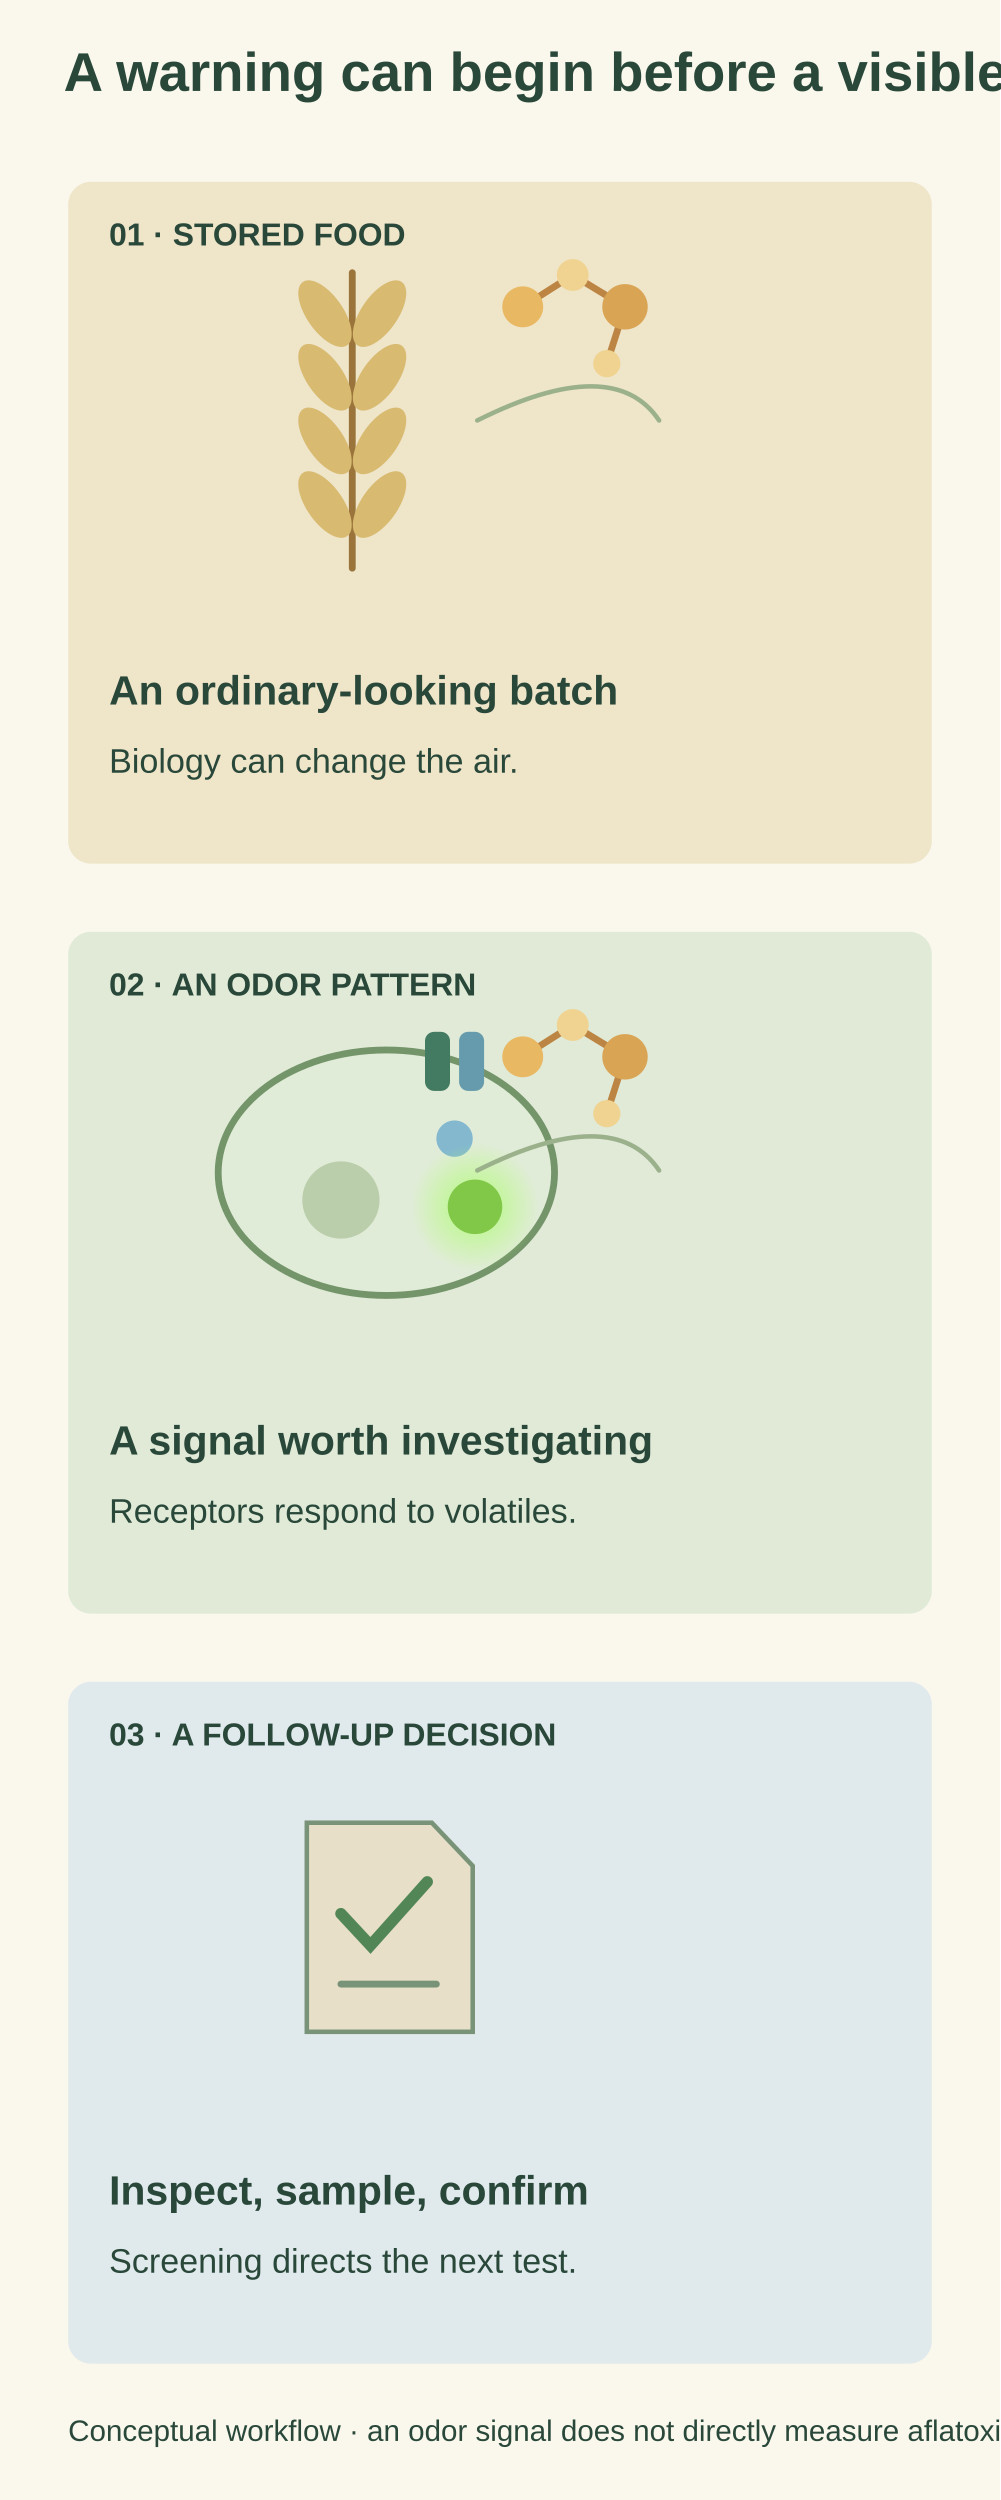
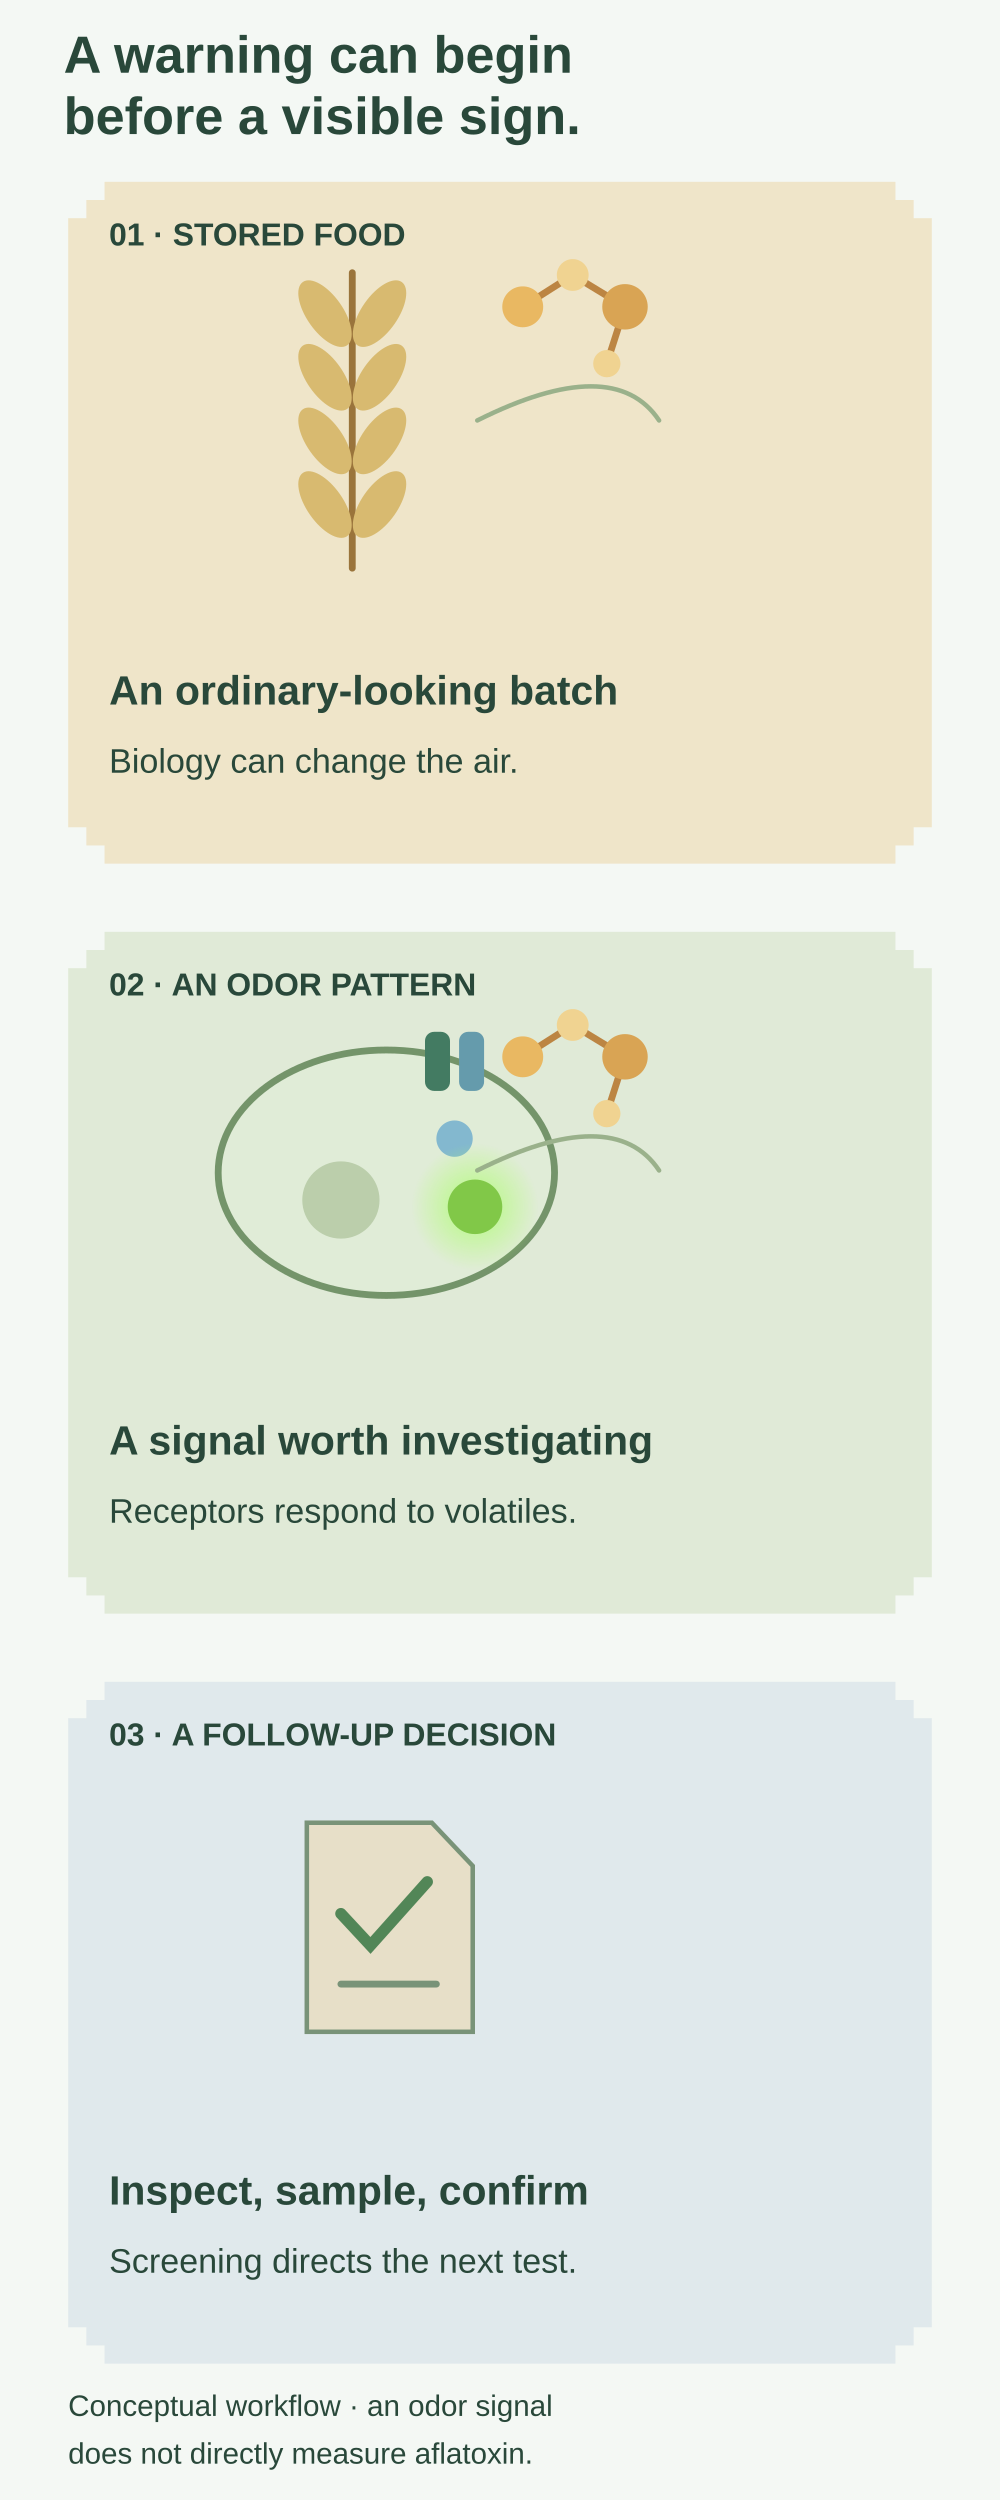
<svg xmlns="http://www.w3.org/2000/svg" viewBox="0 0 440 1100" role="img" aria-label="Food appearance, an odor response, and confirmatory follow-up">
  <defs>
    <marker id="arrow" viewBox="0 0 10 10" refX="9" refY="5" markerWidth="7" markerHeight="7" orient="auto-start-reverse">
      <path d="M0 0 10 5 0 10Z" fill="#577c5c" />
    </marker>
    <radialGradient id="glow">
      <stop stop-color="#a5ff65" stop-opacity=".8" />
      <stop offset="1" stop-color="#adff65" stop-opacity="0" />
    </radialGradient>
  </defs>
  <g font-family="Arial,sans-serif">
-     <rect width="440" height="1100" fill="#faf8ed" />
-     <text x="28" y="40" font-size="24" fill="#29483a" font-weight="700">A warning can begin before a visible sign.</text>
+     <rect width="440" height="1100" fill="#f4f8f4" />
+     <text x="28" y="32" font-size="23" fill="#29483a" font-weight="700">
+       <tspan x="28">A warning can begin</tspan>
+       <tspan x="28" dy="27">before a visible sign.</tspan>
+     </text>
    <g transform="translate(30 80)">
-       <rect width="380" height="300" rx="10" fill="#efe5c9" />
+       <path d="M16 0H364V8H372V16H380V284H372V292H364V300H16V292H8V284H0V16H8V8H16Z" fill="#efe5c9" />
      <text x="18" y="28" font-size="14" fill="#29483a" font-weight="700">01 · STORED FOOD</text>
      <g transform="translate(125 100)">
        <path d="M0 70V-60" fill="none" stroke="#9a743b" stroke-width="3" stroke-linecap="round" />
        <ellipse cx="-12" cy="-42" rx="8" ry="17" fill="#d8ba70" transform="rotate(-35 -12 -42)" />
        <ellipse cx="12" cy="-42" rx="8" ry="17" fill="#d8ba70" transform="rotate(35 12 -42)" />
        <ellipse cx="-12" cy="-14" rx="8" ry="17" fill="#d8ba70" transform="rotate(-35 -12 -14)" />
        <ellipse cx="12" cy="-14" rx="8" ry="17" fill="#d8ba70" transform="rotate(35 12 -14)" />
        <ellipse cx="-12" cy="14" rx="8" ry="17" fill="#d8ba70" transform="rotate(-35 -12 14)" />
        <ellipse cx="12" cy="14" rx="8" ry="17" fill="#d8ba70" transform="rotate(35 12 14)" />
        <ellipse cx="-12" cy="42" rx="8" ry="17" fill="#d8ba70" transform="rotate(-35 -12 42)" />
        <ellipse cx="12" cy="42" rx="8" ry="17" fill="#d8ba70" transform="rotate(35 12 42)" />
      </g>
      <g transform="translate(200 55)">
        <path d="M0 0 22 -14 45 0 37 25" fill="none" stroke="#bc8543" stroke-width="3" stroke-linecap="round" />
        <circle r="9" fill="#e9b862" />
        <circle cx="22" cy="-14" r="7" fill="#f0d391" />
        <circle cx="45" r="10" fill="#d9a454" />
        <circle cx="37" cy="25" r="6" fill="#f0d391" />
      </g>
      <path d="M180 105Q240 75 260 105" fill="none" stroke="#9ab18b" stroke-width="2" stroke-linecap="round" />
      <text x="18" y="230" font-size="18" fill="#29483a" font-weight="700">An ordinary-looking batch</text>
      <text x="18" y="260" font-size="15" fill="#29483a" font-weight="400">Biology can change the air.</text>
    </g>
    <g transform="translate(30 410)">
-       <rect width="380" height="300" rx="10" fill="#e0ead7" />
+       <path d="M16 0H364V8H372V16H380V284H372V292H364V300H16V292H8V284H0V16H8V8H16Z" fill="#e0ead7" />
      <text x="18" y="28" font-size="14" fill="#29483a" font-weight="700">02 · AN ODOR PATTERN</text>
      <g transform="translate(140 106)">
        <ellipse rx="74" ry="54" fill="#e0ecd7" stroke="#74946a" stroke-width="3" />
        <circle cx="-20" cy="12" r="17" fill="#bbceab" />
        <rect x="17" y="-62" width="11" height="26" rx="4" fill="#437b62" />
        <rect x="32" y="-62" width="11" height="26" rx="4" fill="#659bac" />
        <circle cx="30" cy="-15" r="8" fill="#83b8cf" />
        <circle cx="39" cy="15" r="28" fill="url(#glow)" />
        <circle cx="39" cy="15" r="12" fill="#81c848" />
      </g>
      <g transform="translate(200 55)">
        <path d="M0 0 22 -14 45 0 37 25" fill="none" stroke="#bc8543" stroke-width="3" stroke-linecap="round" />
        <circle r="9" fill="#e9b862" />
        <circle cx="22" cy="-14" r="7" fill="#f0d391" />
        <circle cx="45" r="10" fill="#d9a454" />
        <circle cx="37" cy="25" r="6" fill="#f0d391" />
      </g>
      <path d="M180 105Q240 75 260 105" fill="none" stroke="#9ab18b" stroke-width="2" stroke-linecap="round" />
      <text x="18" y="230" font-size="18" fill="#29483a" font-weight="700">A signal worth investigating</text>
      <text x="18" y="260" font-size="15" fill="#29483a" font-weight="400">Receptors respond to volatiles.</text>
    </g>
    <g transform="translate(30 740)">
-       <rect width="380" height="300" rx="10" fill="#e0e9ec" />
+       <path d="M16 0H364V8H372V16H380V284H372V292H364V300H16V292H8V284H0V16H8V8H16Z" fill="#e0e9ec" />
      <text x="18" y="28" font-size="14" fill="#29483a" font-weight="700">03 · A FOLLOW-UP DECISION</text>
      <g transform="translate(140 108)">
        <path d="M-35-46H20L38-27V46H-35Z" fill="#e7dfc8" stroke="#799378" stroke-width="2" />
        <path d="M-20-6 -7 8 18-20" fill="none" stroke="#528657" stroke-width="5" stroke-linecap="round" />
        <path d="M-20 25H22" fill="none" stroke="#799378" stroke-width="3" stroke-linecap="round" />
      </g>
      <text x="18" y="230" font-size="18" fill="#29483a" font-weight="700">Inspect, sample, confirm</text>
      <text x="18" y="260" font-size="15" fill="#29483a" font-weight="400">Screening directs the next test.</text>
    </g>
-     <text x="30" y="1074" font-size="13" fill="#29483a" font-weight="400">Conceptual workflow · an odor signal does not directly measure aflatoxin.</text>
+     <text x="30" y="1063" font-size="13" fill="#29483a" font-weight="400">
+       <tspan x="30">Conceptual workflow · an odor signal</tspan>
+       <tspan x="30" dy="21">does not directly measure aflatoxin.</tspan>
+     </text>
  </g>
</svg>
